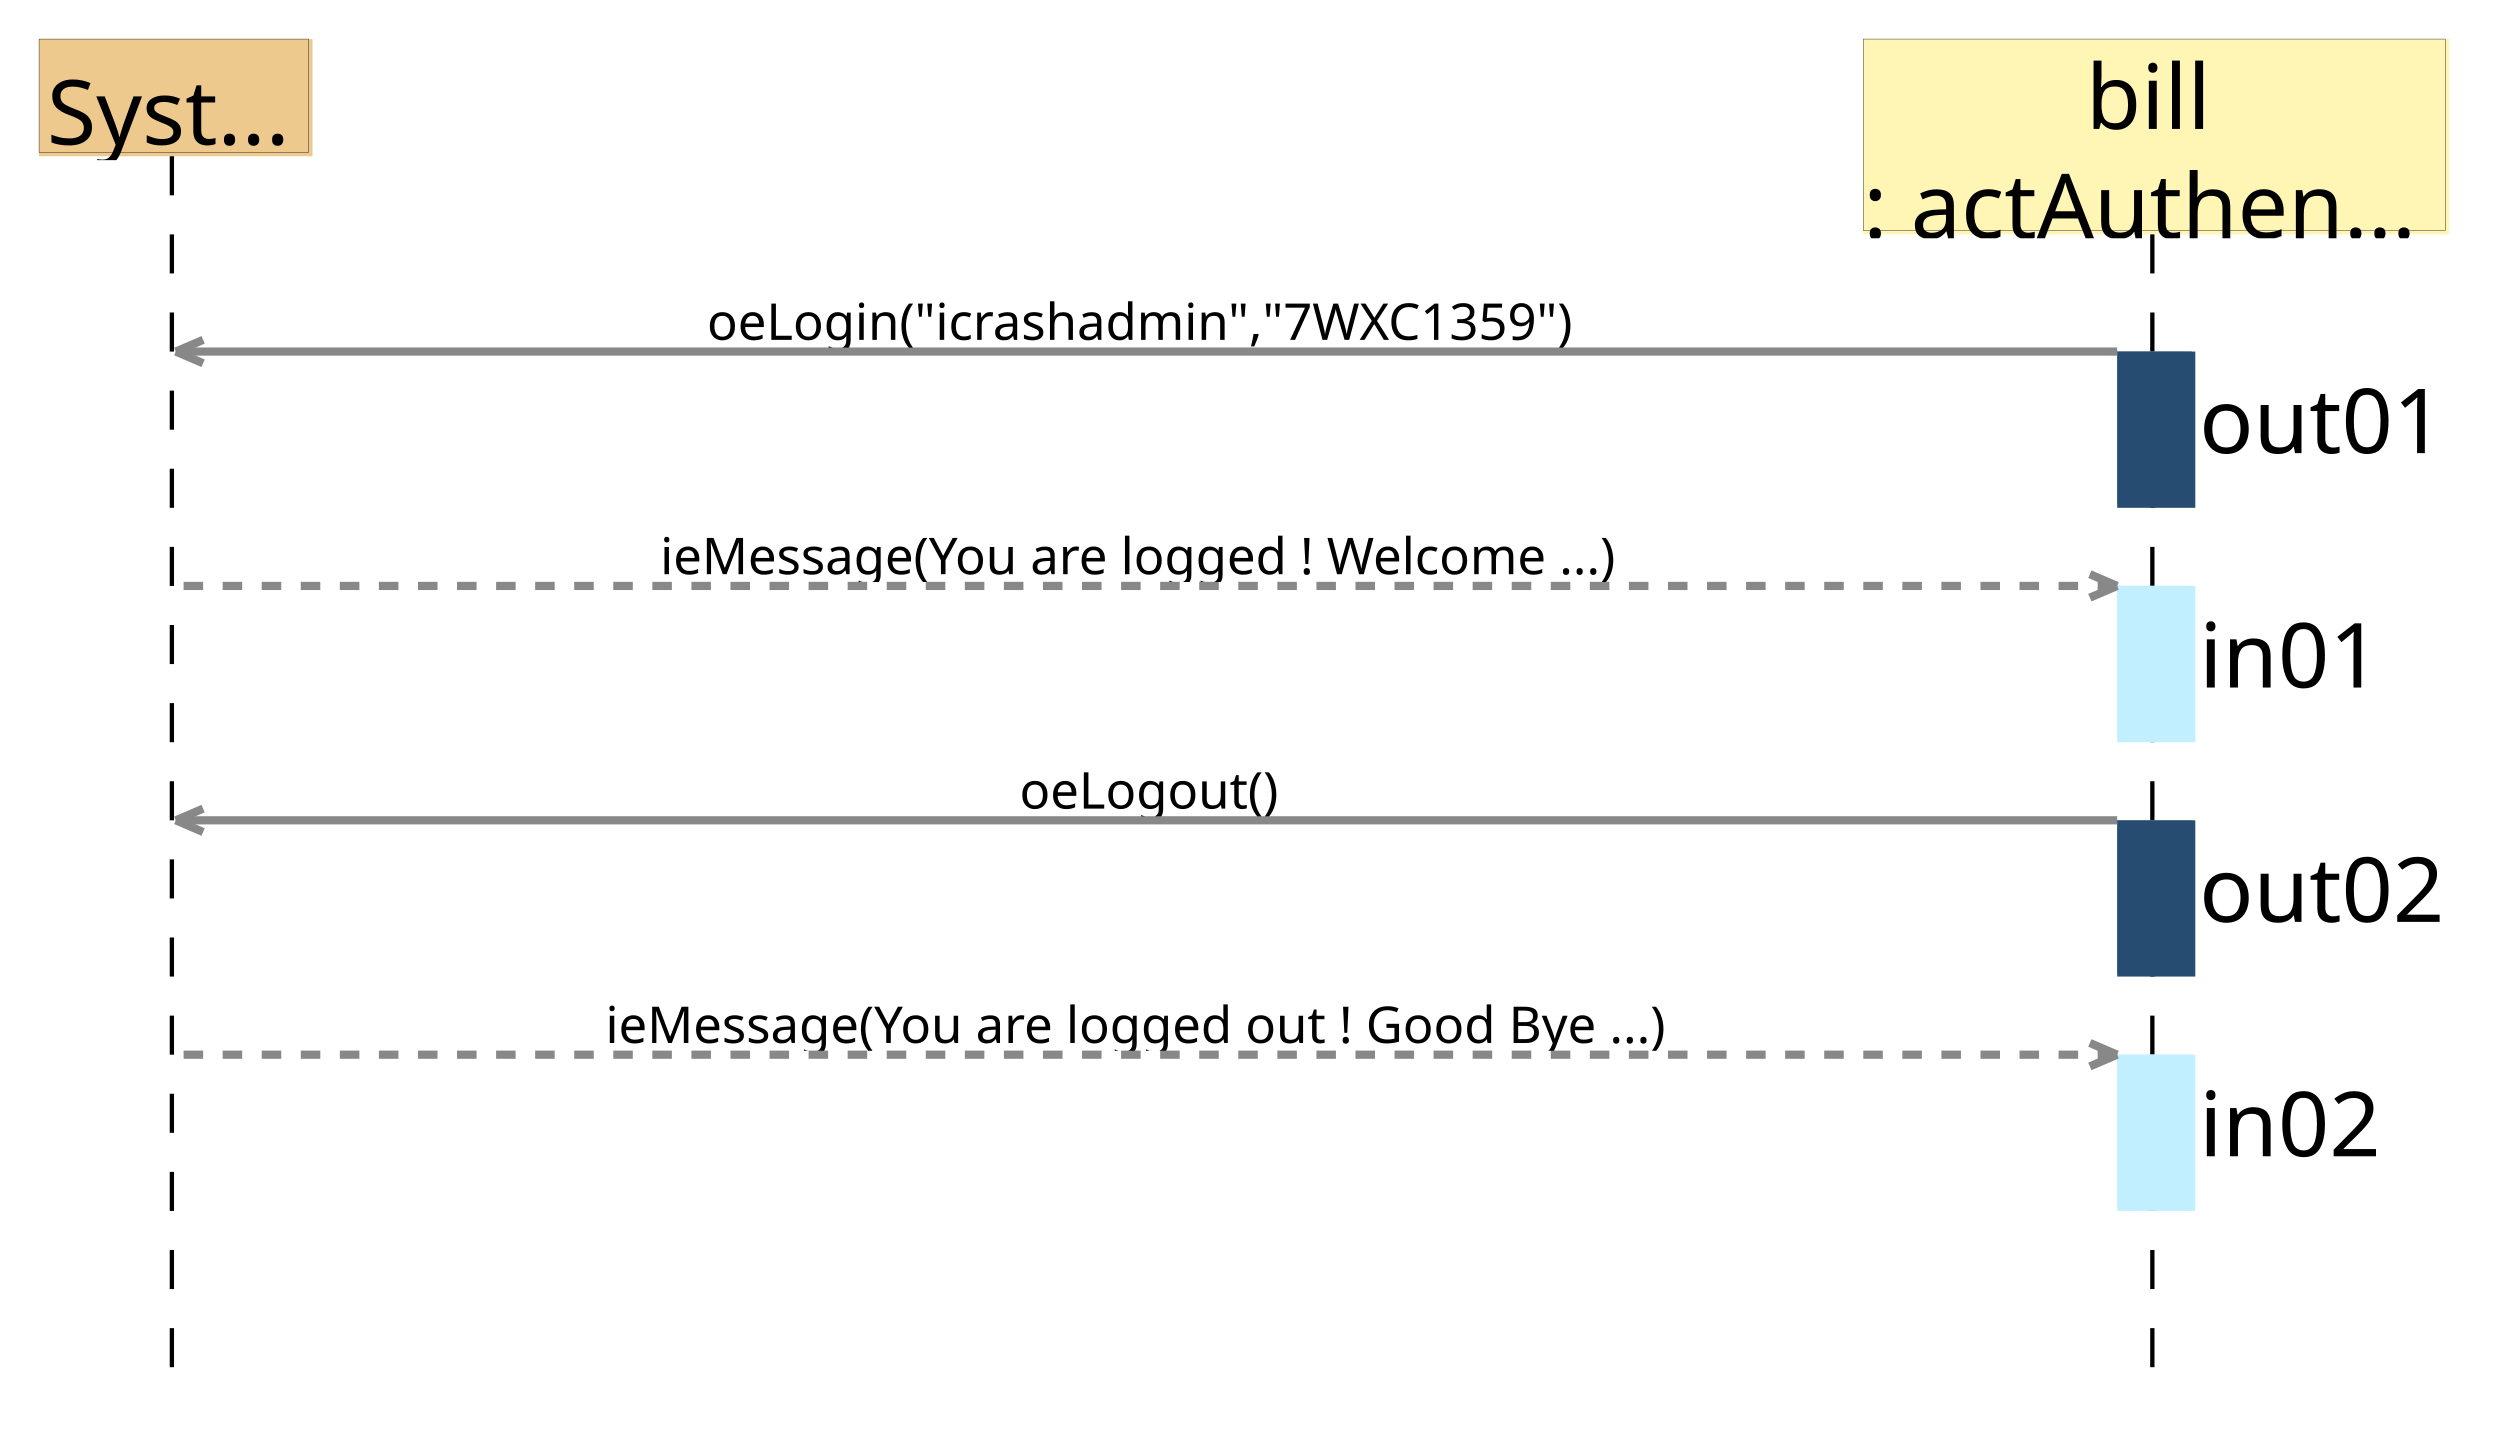
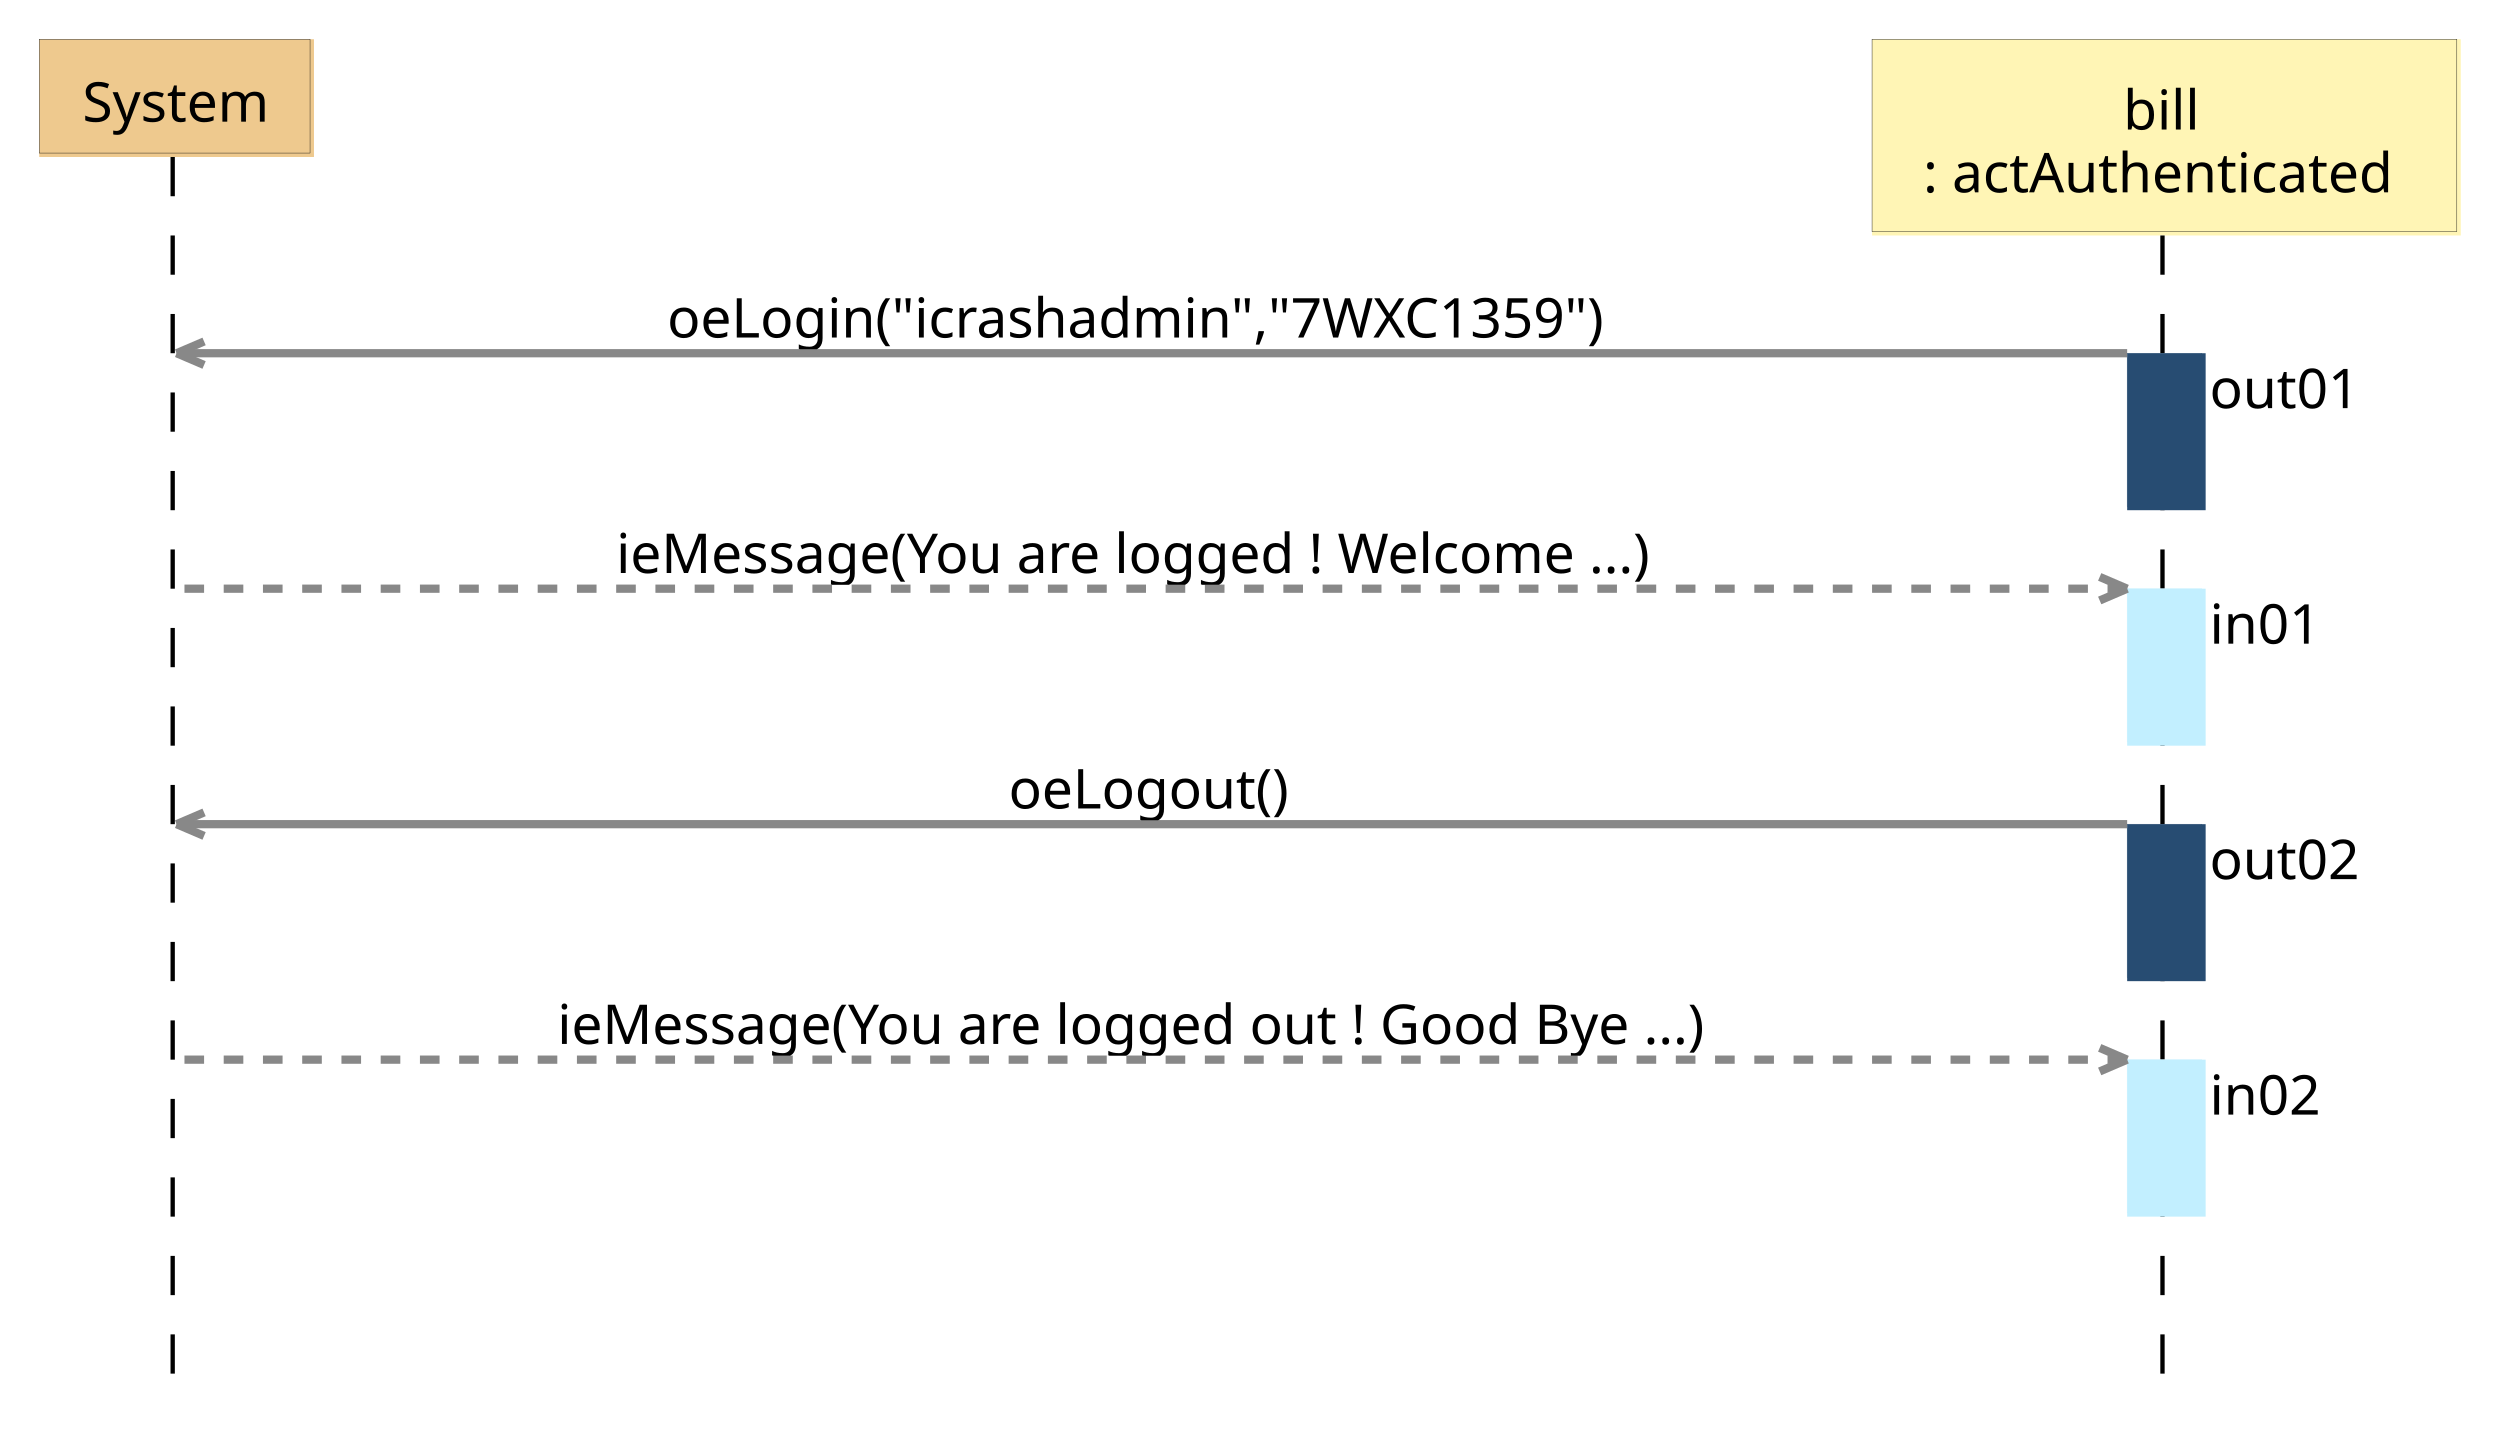
- <svg xmlns="http://www.w3.org/2000/svg" stroke-dasharray="none" shape-rendering="auto" font-family="'Dialog'" width="640" text-rendering="auto" fill-opacity="1" contentScriptType="text/ecmascript" color-interpolation="auto" color-rendering="auto" preserveAspectRatio="xMidYMid meet" font-size="12" viewBox="0 0 640 370" fill="black" stroke="black" image-rendering="auto" stroke-miterlimit="10" zoomAndPan="magnify" version="1.0" stroke-linecap="square" stroke-linejoin="miter" contentStyleType="text/css" font-style="normal" height="370" stroke-width="1" stroke-dashoffset="0" font-weight="normal" stroke-opacity="1">
+ <svg xmlns="http://www.w3.org/2000/svg" stroke-dasharray="none" shape-rendering="auto" font-family="'Dialog'" width="637" text-rendering="auto" fill-opacity="1" contentScriptType="text/ecmascript" color-interpolation="auto" color-rendering="auto" preserveAspectRatio="xMidYMid meet" font-size="12" viewBox="0 0 637 370" fill="black" stroke="black" image-rendering="auto" stroke-miterlimit="10" zoomAndPan="magnify" version="1.0" stroke-linecap="square" stroke-linejoin="miter" contentStyleType="text/css" font-style="normal" height="370" stroke-width="1" stroke-dashoffset="0" font-weight="normal" stroke-opacity="1">
  <defs id="genericDefs" />
  <g>
    <defs id="defs1">
      <clipPath clipPathUnits="userSpaceOnUse" id="clipPath1">
        <path d="M9 9 L81 9 L81 41 L9 41 L9 9 Z" />
      </clipPath>
      <clipPath clipPathUnits="userSpaceOnUse" id="clipPath2">
        <path d="M9 9 L85 9 L85 41 L9 41 L9 9 Z" />
      </clipPath>
      <clipPath clipPathUnits="userSpaceOnUse" id="clipPath3">
        <path d="M39 39 L51 39 L51 361 L39 361 L39 39 Z" />
      </clipPath>
      <clipPath clipPathUnits="userSpaceOnUse" id="clipPath4">
        <path d="M476 9 L628 9 L628 61 L476 61 L476 9 Z" />
      </clipPath>
      <clipPath clipPathUnits="userSpaceOnUse" id="clipPath5">
-         <path d="M476 9 L632 9 L632 61 L476 61 L476 9 Z" />
+         <path d="M476 9 L630 9 L630 61 L476 61 L476 9 Z" />
      </clipPath>
      <clipPath clipPathUnits="userSpaceOnUse" id="clipPath6">
-         <path d="M476 9 L633 9 L633 61 L476 61 L476 9 Z" />
+         <path d="M476 9 L631 9 L631 61 L476 61 L476 9 Z" />
      </clipPath>
      <clipPath clipPathUnits="userSpaceOnUse" id="clipPath7">
        <path d="M546 59 L558 59 L558 361 L546 361 L546 59 Z" />
      </clipPath>
      <clipPath clipPathUnits="userSpaceOnUse" id="clipPath8">
        <path d="M541 89 L563 89 L563 131 L541 131 L541 89 Z" />
      </clipPath>
      <clipPath clipPathUnits="userSpaceOnUse" id="clipPath9">
-         <path d="M562 89 L637 89 L637 119 L562 119 L562 89 Z" />
+         <path d="M562 89 L609 89 L609 107 L562 107 L562 89 Z" />
      </clipPath>
      <clipPath clipPathUnits="userSpaceOnUse" id="clipPath10">
        <path d="M541 209 L563 209 L563 251 L541 251 L541 209 Z" />
      </clipPath>
      <clipPath clipPathUnits="userSpaceOnUse" id="clipPath11">
-         <path d="M562 209 L637 209 L637 239 L562 239 L562 209 Z" />
+         <path d="M562 209 L609 209 L609 227 L562 227 L562 209 Z" />
      </clipPath>
      <clipPath clipPathUnits="userSpaceOnUse" id="clipPath12">
        <path d="M541 149 L563 149 L563 191 L541 191 L541 149 Z" />
      </clipPath>
      <clipPath clipPathUnits="userSpaceOnUse" id="clipPath13">
-         <path d="M562 149 L621 149 L621 179 L562 179 L562 149 Z" />
+         <path d="M562 149 L598 149 L598 167 L562 167 L562 149 Z" />
      </clipPath>
      <clipPath clipPathUnits="userSpaceOnUse" id="clipPath14">
        <path d="M541 269 L563 269 L563 311 L541 311 L541 269 Z" />
      </clipPath>
      <clipPath clipPathUnits="userSpaceOnUse" id="clipPath15">
-         <path d="M562 269 L621 269 L621 299 L562 299 L562 269 Z" />
+         <path d="M562 269 L598 269 L598 287 L562 287 L562 269 Z" />
      </clipPath>
      <clipPath clipPathUnits="userSpaceOnUse" id="clipPath16">
-         <path d="M-1 -1 L641 -1 L641 371 L-1 371 L-1 -1 Z" />
+         <path d="M-1 -1 L638 -1 L638 371 L-1 371 L-1 -1 Z" />
      </clipPath>
      <clipPath clipPathUnits="userSpaceOnUse" id="clipPath17">
-         <path d="M180 71 L412 71 L412 89 L180 89 L180 71 Z" />
+         <path d="M169 71 L423 71 L423 89 L169 89 L169 71 Z" />
      </clipPath>
      <clipPath clipPathUnits="userSpaceOnUse" id="clipPath18">
        <path d="M43 85 L55 85 L55 96 L43 96 L43 85 Z" />
      </clipPath>
      <clipPath clipPathUnits="userSpaceOnUse" id="clipPath19">
-         <path d="M260 191 L332 191 L332 209 L260 209 L260 191 Z" />
+         <path d="M256 191 L336 191 L336 209 L256 209 L256 191 Z" />
      </clipPath>
      <clipPath clipPathUnits="userSpaceOnUse" id="clipPath20">
        <path d="M43 205 L55 205 L55 216 L43 216 L43 205 Z" />
      </clipPath>
      <clipPath clipPathUnits="userSpaceOnUse" id="clipPath21">
-         <path d="M168 131 L424 131 L424 149 L168 149 L168 131 Z" />
+         <path d="M156 131 L436 131 L436 149 L156 149 L156 131 Z" />
      </clipPath>
      <clipPath clipPathUnits="userSpaceOnUse" id="clipPath22">
        <path d="M533 145 L545 145 L545 156 L533 156 L533 145 Z" />
      </clipPath>
      <clipPath clipPathUnits="userSpaceOnUse" id="clipPath23">
-         <path d="M154 251 L437 251 L437 269 L154 269 L154 251 Z" />
+         <path d="M141 251 L451 251 L451 269 L141 269 L141 251 Z" />
      </clipPath>
      <clipPath clipPathUnits="userSpaceOnUse" id="clipPath24">
        <path d="M533 265 L545 265 L545 276 L533 276 L533 265 Z" />
      </clipPath>
    </defs>
-     <g font-size="13" fill="rgb(238,201,142)" font-family="'Lucida Sans'" stroke-linejoin="round" stroke="rgb(238,201,142)" stroke-width="0" stroke-miterlimit="0">
+     <g font-size="8" fill="rgb(238,201,142)" font-family="'Lucida Sans'" stroke-linejoin="round" stroke="rgb(238,201,142)" stroke-width="0" stroke-miterlimit="0">
      <rect x="10" y="10" clip-path="url(#clipPath1)" width="70" height="30" stroke="none" />
    </g>
-     <g stroke-width="0.1" font-size="13" font-family="'Lucida Sans'" stroke-linecap="butt">
+     <g stroke-width="0.1" font-size="8" font-family="'Lucida Sans'" stroke-linecap="butt">
      <rect x="10" y="10" clip-path="url(#clipPath1)" fill="none" width="69" height="29" />
-       <text x="12" font-size="23" y="37" clip-path="url(#clipPath2)" font-family="'Lucida Sans Unicode'" stroke="none" xml:space="preserve">Syst...</text>
+       <text x="21" font-size="14" y="31" clip-path="url(#clipPath2)" stroke="none" xml:space="preserve">System</text>
+       <line clip-path="url(#clipPath3)" fill="none" x1="44" x2="44" y1="40" y2="360" stroke-dasharray="10,10" stroke-width="1.1" />
    </g>
-     <g stroke-width="1.1" font-size="23" stroke-dasharray="10,10" font-family="'Lucida Sans Unicode'" stroke-linecap="butt">
-       <line clip-path="url(#clipPath3)" fill="none" x1="44" x2="44" y1="40" y2="360" />
-     </g>
-     <g stroke-linecap="butt" font-size="13" fill="rgb(255,245,181)" font-family="'Lucida Sans'" stroke-dasharray="10,10" stroke="rgb(255,245,181)" stroke-width="1.1">
+     <g stroke-linecap="butt" font-size="8" fill="rgb(255,245,181)" font-family="'Lucida Sans'" stroke-dasharray="10,10" stroke="rgb(255,245,181)" stroke-width="1.1">
      <rect x="477" y="10" clip-path="url(#clipPath4)" width="150" height="50" stroke="none" />
    </g>
-     <g stroke-width="0.1" font-size="13" font-family="'Lucida Sans'" stroke-linecap="butt">
+     <g stroke-width="0.1" font-size="8" font-family="'Lucida Sans'" stroke-linecap="butt">
      <rect x="477" y="10" clip-path="url(#clipPath4)" fill="none" width="149" height="49" />
-       <text x="534" font-size="23" y="33" clip-path="url(#clipPath5)" font-family="'Lucida Sans Unicode'" stroke="none" xml:space="preserve">bill</text>
-       <text x="477" font-size="23" y="61" clip-path="url(#clipPath6)" font-family="'Lucida Sans Unicode'" stroke="none" xml:space="preserve">: actAuthen...</text>
+       <text x="541" font-size="14" y="33" clip-path="url(#clipPath5)" stroke="none" xml:space="preserve">bill</text>
+       <text x="490" font-size="14" y="49" clip-path="url(#clipPath6)" stroke="none" xml:space="preserve">: actAuthenticated</text>
+       <line clip-path="url(#clipPath7)" fill="none" x1="551" x2="551" y1="60" y2="360" stroke-dasharray="10,10" stroke-width="1.1" />
    </g>
-     <g stroke-width="1.1" font-size="23" stroke-dasharray="10,10" font-family="'Lucida Sans Unicode'" stroke-linecap="butt">
-       <line clip-path="url(#clipPath7)" fill="none" x1="551" x2="551" y1="60" y2="360" />
-     </g>
-     <g stroke-linecap="butt" font-size="13" fill="rgb(39,76,114)" font-family="'Lucida Sans'" stroke-dasharray="10,10" stroke="rgb(39,76,114)" stroke-width="1.1">
+     <g stroke-linecap="butt" font-size="8" fill="rgb(39,76,114)" font-family="'Lucida Sans'" stroke-dasharray="10,10" stroke="rgb(39,76,114)" stroke-width="1.1">
      <rect x="542" y="90" clip-path="url(#clipPath8)" width="20" height="40" stroke="none" />
      <rect x="542" y="90" clip-path="url(#clipPath8)" fill="none" width="19" stroke-dasharray="none" height="39" stroke-width="0.1" />
    </g>
-     <g stroke-width="0.1" font-size="23" font-family="'Lucida Sans Unicode'" stroke-linecap="butt">
-       <text xml:space="preserve" x="563" y="116" clip-path="url(#clipPath9)" stroke="none">out01</text>
+     <g stroke-width="0.1" font-size="14" font-family="'Lucida Sans'" stroke-linecap="butt">
+       <text xml:space="preserve" x="563" y="104" clip-path="url(#clipPath9)" stroke="none">out01</text>
+       <rect x="542" y="210" clip-path="url(#clipPath10)" fill="rgb(39,76,114)" width="20" height="40" stroke="none" />
+       <rect x="542" y="210" clip-path="url(#clipPath10)" fill="none" width="19" height="39" stroke="rgb(39,76,114)" />
+       <text xml:space="preserve" x="563" y="224" clip-path="url(#clipPath11)" stroke="none">out02</text>
+       <rect x="542" y="150" clip-path="url(#clipPath12)" fill="rgb(194,239,255)" width="20" height="40" stroke="none" />
+       <rect x="542" y="150" clip-path="url(#clipPath12)" fill="none" width="19" height="39" stroke="rgb(194,239,255)" />
+       <text xml:space="preserve" x="563" y="164" clip-path="url(#clipPath13)" stroke="none">in01</text>
+       <rect x="542" y="270" clip-path="url(#clipPath14)" fill="rgb(194,239,255)" width="20" height="40" stroke="none" />
+       <rect x="542" y="270" clip-path="url(#clipPath14)" fill="none" width="19" height="39" stroke="rgb(194,239,255)" />
+       <text xml:space="preserve" x="563" y="284" clip-path="url(#clipPath15)" stroke="none">in02</text>
+       <line clip-path="url(#clipPath16)" fill="none" x1="542" x2="45" y1="90" y2="90" stroke="rgb(136,136,136)" stroke-width="2.1" />
+       <text x="170" y="86" clip-path="url(#clipPath17)" stroke="none" stroke-width="2.1" xml:space="preserve">oeLogin("icrashadmin","7WXC1359")</text>
+       <line clip-path="url(#clipPath18)" fill="none" x1="52" x2="45" y1="87" y2="90" stroke="rgb(136,136,136)" stroke-width="2.1" />
+       <line clip-path="url(#clipPath18)" fill="none" x1="45" x2="52" y1="90" y2="93" stroke="rgb(136,136,136)" stroke-width="2.1" />
+       <line clip-path="url(#clipPath16)" fill="none" x1="542" x2="45" y1="210" y2="210" stroke="rgb(136,136,136)" stroke-width="2.1" />
+       <text x="257" y="206" clip-path="url(#clipPath19)" stroke="none" stroke-width="2.1" xml:space="preserve">oeLogout()</text>
+       <line clip-path="url(#clipPath20)" fill="none" x1="52" x2="45" y1="207" y2="210" stroke="rgb(136,136,136)" stroke-width="2.1" />
+       <line clip-path="url(#clipPath20)" fill="none" x1="45" x2="52" y1="210" y2="213" stroke="rgb(136,136,136)" stroke-width="2.1" />
    </g>
-     <g stroke-linecap="butt" font-size="13" fill="rgb(39,76,114)" font-family="'Lucida Sans'" stroke="rgb(39,76,114)" stroke-width="0.1">
-       <rect x="542" y="210" clip-path="url(#clipPath10)" width="20" height="40" stroke="none" />
-       <rect x="542" y="210" clip-path="url(#clipPath10)" fill="none" width="19" height="39" />
-     </g>
-     <g stroke-width="0.1" font-size="23" font-family="'Lucida Sans Unicode'" stroke-linecap="butt">
-       <text xml:space="preserve" x="563" y="236" clip-path="url(#clipPath11)" stroke="none">out02</text>
-     </g>
-     <g stroke-linecap="butt" font-size="13" fill="rgb(194,239,255)" font-family="'Lucida Sans'" stroke="rgb(194,239,255)" stroke-width="0.1">
-       <rect x="542" y="150" clip-path="url(#clipPath12)" width="20" height="40" stroke="none" />
-       <rect x="542" y="150" clip-path="url(#clipPath12)" fill="none" width="19" height="39" />
-     </g>
-     <g stroke-width="0.1" font-size="23" font-family="'Lucida Sans Unicode'" stroke-linecap="butt">
-       <text xml:space="preserve" x="563" y="176" clip-path="url(#clipPath13)" stroke="none">in01</text>
-     </g>
-     <g stroke-linecap="butt" font-size="13" fill="rgb(194,239,255)" font-family="'Lucida Sans'" stroke="rgb(194,239,255)" stroke-width="0.1">
-       <rect x="542" y="270" clip-path="url(#clipPath14)" width="20" height="40" stroke="none" />
-       <rect x="542" y="270" clip-path="url(#clipPath14)" fill="none" width="19" height="39" />
-     </g>
-     <g stroke-width="0.1" font-size="23" font-family="'Lucida Sans Unicode'" stroke-linecap="butt">
-       <text xml:space="preserve" x="563" y="296" clip-path="url(#clipPath15)" stroke="none">in02</text>
-     </g>
-     <g stroke-linecap="butt" font-size="13" fill="rgb(136,136,136)" font-family="'Lucida Sans Unicode'" stroke="rgb(136,136,136)" stroke-width="2.1">
-       <line clip-path="url(#clipPath16)" fill="none" x1="542" x2="45" y1="90" y2="90" />
-       <text x="181" y="87" clip-path="url(#clipPath17)" fill="black" stroke="none" xml:space="preserve">oeLogin("icrashadmin","7WXC1359")</text>
-       <line clip-path="url(#clipPath18)" fill="none" x1="52" x2="45" y1="87" y2="90" />
-       <line clip-path="url(#clipPath18)" fill="none" x1="45" x2="52" y1="90" y2="93" />
-       <line clip-path="url(#clipPath16)" fill="none" x1="542" x2="45" y1="210" y2="210" />
-       <text x="261" y="207" clip-path="url(#clipPath19)" fill="black" stroke="none" xml:space="preserve">oeLogout()</text>
-       <line clip-path="url(#clipPath20)" fill="none" x1="52" x2="45" y1="207" y2="210" />
-       <line clip-path="url(#clipPath20)" fill="none" x1="45" x2="52" y1="210" y2="213" />
-       <line clip-path="url(#clipPath16)" fill="none" x1="542" x2="45" y1="150" y2="150" stroke-dasharray="5,5" />
-       <text x="169" y="147" clip-path="url(#clipPath21)" fill="black" stroke-dasharray="5,5" stroke="none" xml:space="preserve">ieMessage(You are logged ! Welcome ...)</text>
-       <line clip-path="url(#clipPath22)" fill="none" x1="535" x2="542" y1="153" y2="150" />
-       <line clip-path="url(#clipPath22)" fill="none" x1="542" x2="535" y1="150" y2="147" />
-       <line clip-path="url(#clipPath16)" fill="none" x1="542" x2="45" y1="270" y2="270" stroke-dasharray="5,5" />
-       <text x="155" y="267" clip-path="url(#clipPath23)" fill="black" stroke-dasharray="5,5" stroke="none" xml:space="preserve">ieMessage(You are logged out ! Good Bye ...)</text>
-       <line clip-path="url(#clipPath24)" fill="none" x1="535" x2="542" y1="273" y2="270" />
-       <line clip-path="url(#clipPath24)" fill="none" x1="542" x2="535" y1="270" y2="267" />
+     <g stroke-linecap="butt" font-size="14" fill="rgb(136,136,136)" font-family="'Lucida Sans'" stroke-dasharray="5,5" stroke="rgb(136,136,136)" stroke-width="2.1">
+       <line clip-path="url(#clipPath16)" fill="none" x1="542" x2="45" y1="150" y2="150" />
+       <text x="157" y="146" clip-path="url(#clipPath21)" fill="black" stroke="none" xml:space="preserve">ieMessage(You are logged ! Welcome ...)</text>
+       <line clip-path="url(#clipPath22)" fill="none" x1="535" x2="542" y1="153" y2="150" stroke-dasharray="none" />
+       <line clip-path="url(#clipPath22)" fill="none" x1="542" x2="535" y1="150" y2="147" stroke-dasharray="none" />
+       <line clip-path="url(#clipPath16)" fill="none" x1="542" x2="45" y1="270" y2="270" />
+       <text x="142" y="266" clip-path="url(#clipPath23)" fill="black" stroke="none" xml:space="preserve">ieMessage(You are logged out ! Good Bye ...)</text>
+       <line clip-path="url(#clipPath24)" fill="none" x1="535" x2="542" y1="273" y2="270" stroke-dasharray="none" />
+       <line clip-path="url(#clipPath24)" fill="none" x1="542" x2="535" y1="270" y2="267" stroke-dasharray="none" />
    </g>
  </g>
</svg>
